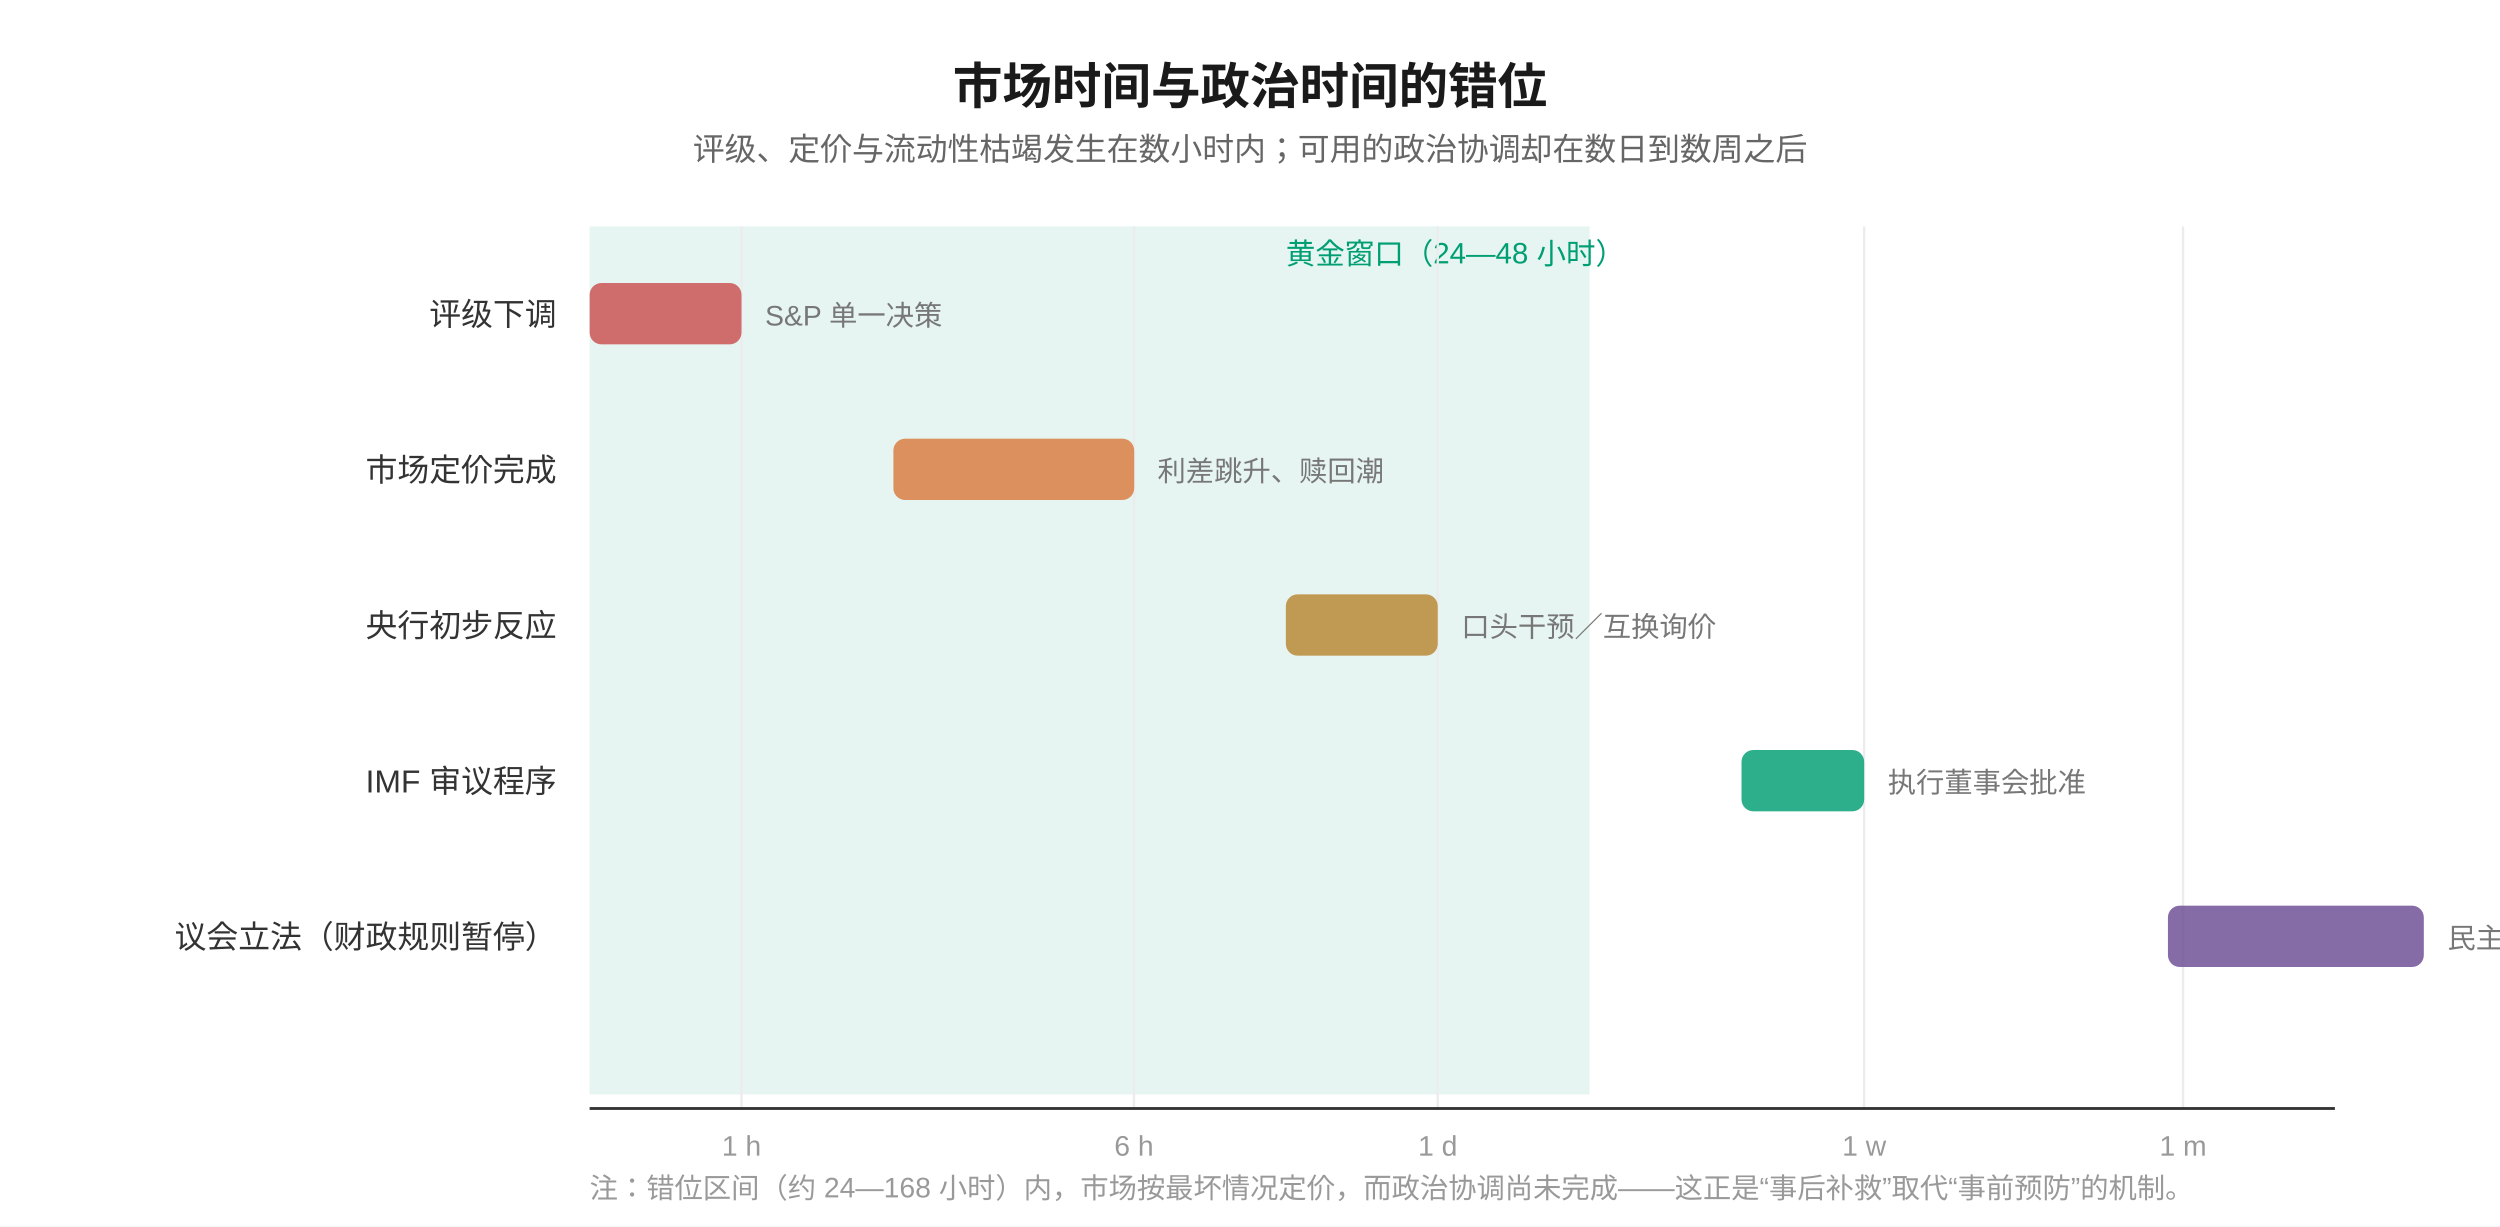
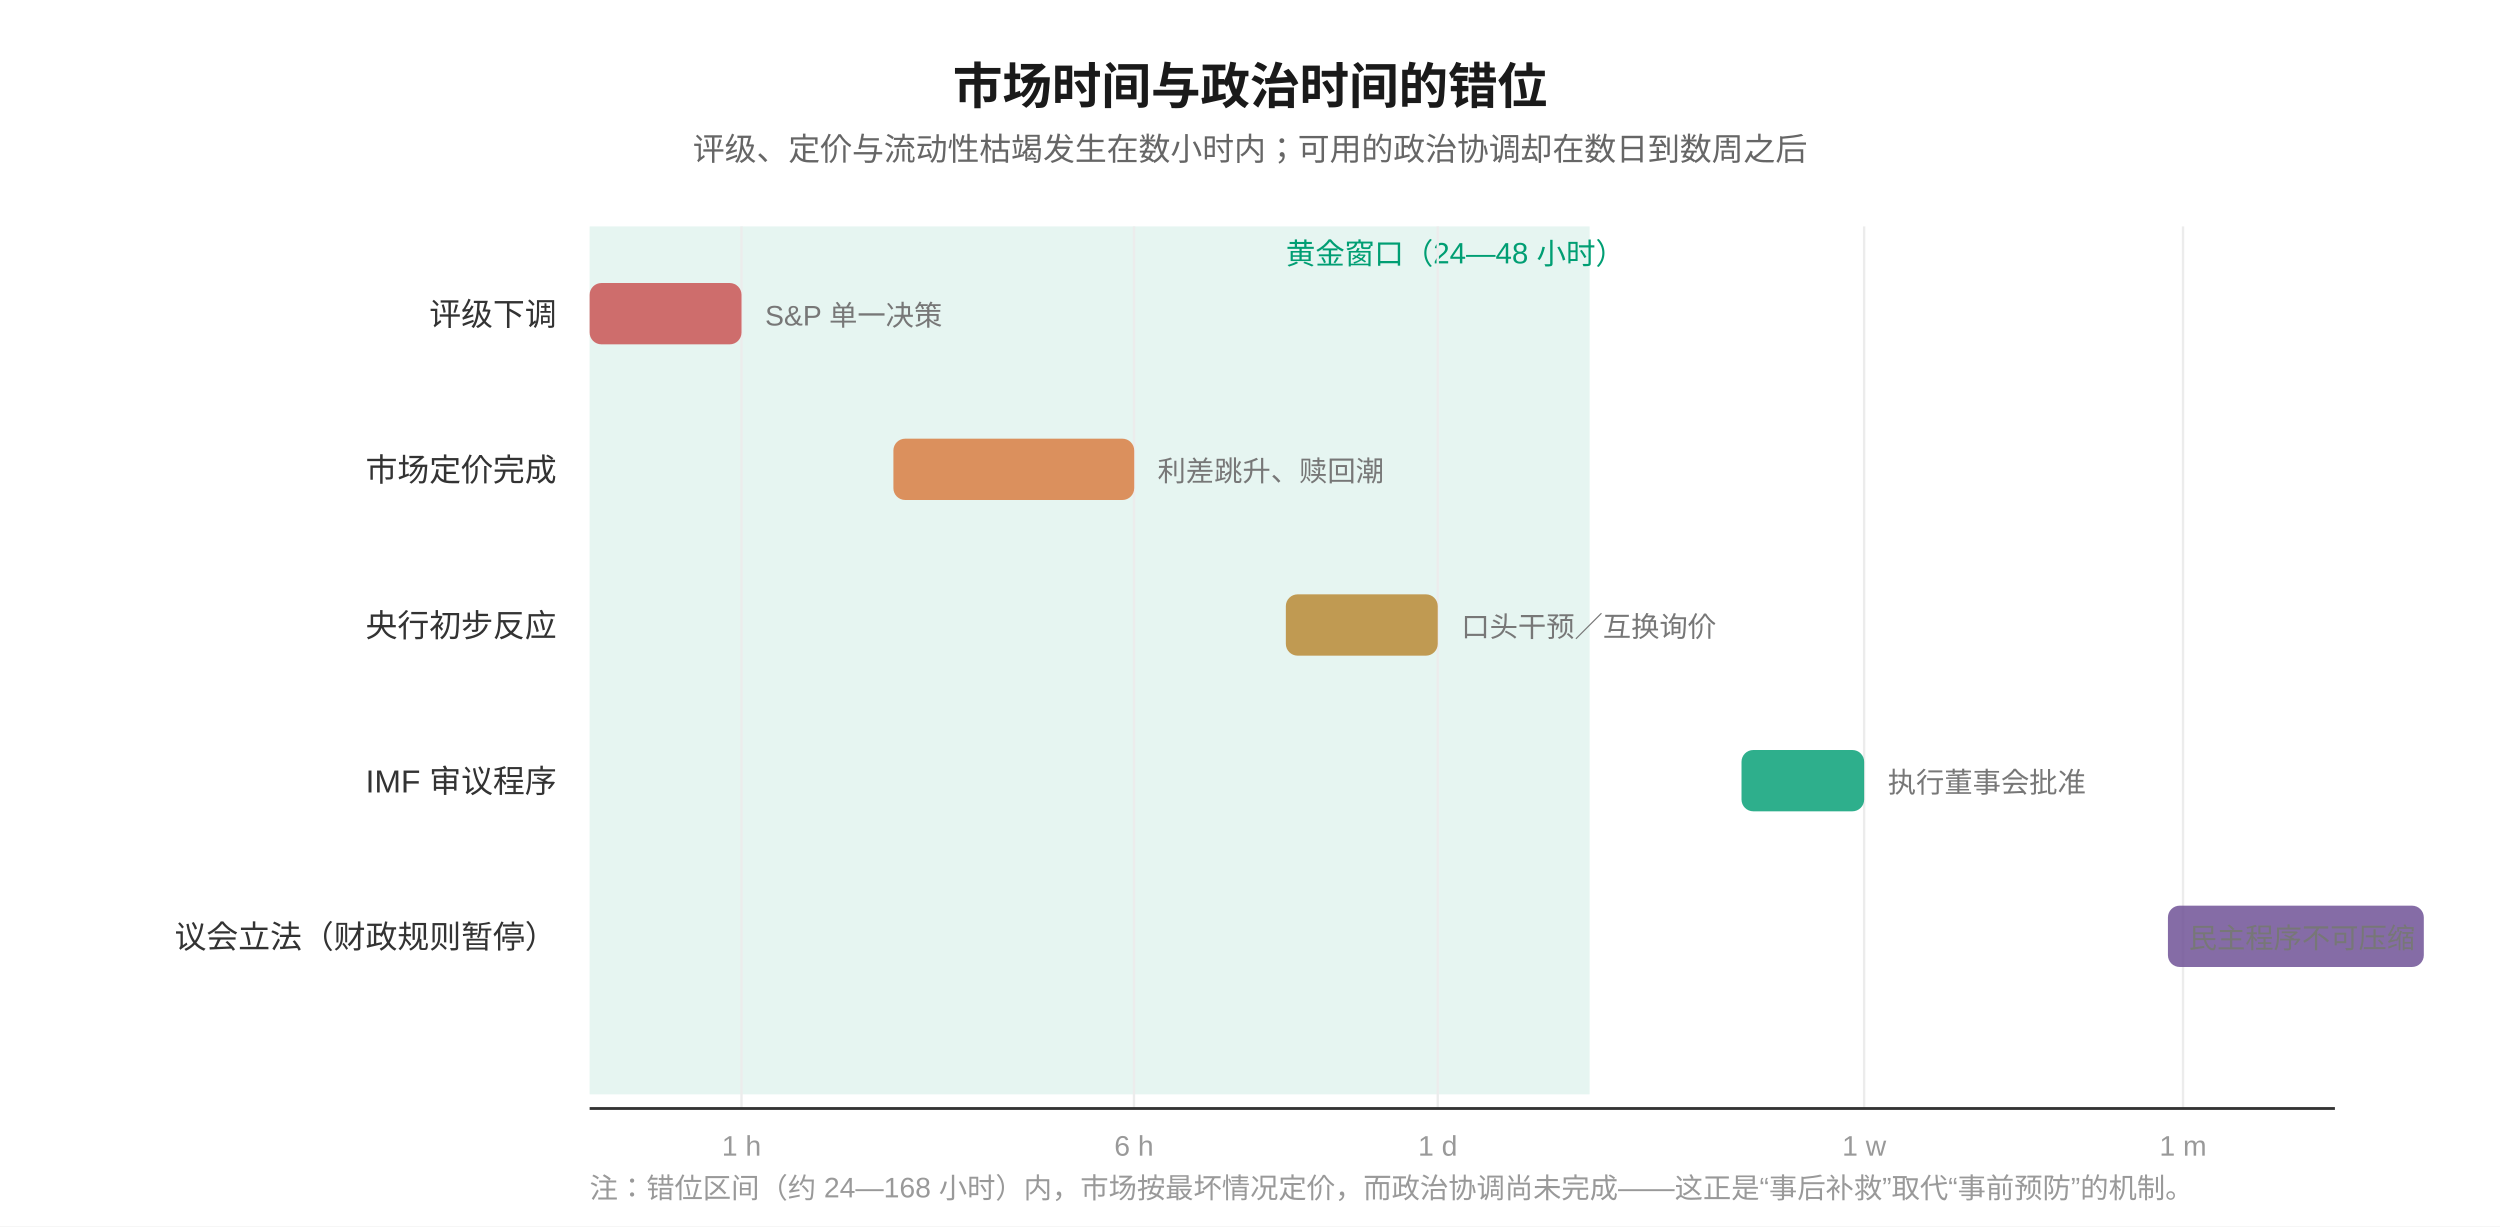
<svg xmlns="http://www.w3.org/2000/svg" viewBox="0 0 1060 520" width="1060" height="520" font-family="'Microsoft YaHei','SimHei',Arial,sans-serif">
  <rect width="1060" height="520" fill="#ffffff" />
  <text x="530" y="44" font-size="21" font-weight="700" fill="#1a1a1a" text-anchor="middle">市场时间与政治时间的错位</text>
  <text x="530" y="68" font-size="13.5" fill="#666" text-anchor="middle">评级、定价与流动性枯竭发生在数小时内；可用的政治协调却在数日到数周之后</text>
  <rect x="250.0" y="96" width="424.0" height="368" fill="#009E73" opacity="0.10" />
  <text x="545.2" y="112" font-size="12.5" fill="#009E73">黄金窗口（24—48 小时）</text>
  <line x1="314.4" y1="96" x2="314.4" y2="470" stroke="#ececec" />
  <text x="314.4" y="490" font-size="12" fill="#999" text-anchor="middle">1 h</text>
  <line x1="480.8" y1="96" x2="480.8" y2="470" stroke="#ececec" />
  <text x="480.8" y="490" font-size="12" fill="#999" text-anchor="middle">6 h</text>
  <line x1="609.6" y1="96" x2="609.6" y2="470" stroke="#ececec" />
  <text x="609.6" y="490" font-size="12" fill="#999" text-anchor="middle">1 d</text>
  <line x1="790.4" y1="96" x2="790.4" y2="470" stroke="#ececec" />
  <text x="790.4" y="490" font-size="12" fill="#999" text-anchor="middle">1 w</text>
  <line x1="925.6" y1="96" x2="925.6" y2="470" stroke="#ececec" />
  <text x="925.6" y="490" font-size="12" fill="#999" text-anchor="middle">1 m</text>
  <line x1="250" y1="470" x2="990" y2="470" stroke="#333" stroke-width="1.2" />
  <text x="236" y="138" font-size="13.5" fill="#333" text-anchor="end">评级下调</text>
  <rect x="250.0" y="120" width="64.4" height="26" rx="5" fill="#c94f4f" opacity="0.82" />
  <text x="324.4" y="138" font-size="12" fill="#777">S&amp;P 单一决策</text>
  <text x="236" y="204" font-size="13.5" fill="#333" text-anchor="end">市场定价完成</text>
  <rect x="378.8" y="186" width="102.1" height="26" rx="5" fill="#d97a3d" opacity="0.82" />
  <text x="490.8" y="204" font-size="12" fill="#777">利差跳升、赎回潮</text>
  <text x="236" y="270" font-size="13.5" fill="#333" text-anchor="end">央行初步反应</text>
  <rect x="545.2" y="252" width="64.4" height="26" rx="5" fill="#b8862f" opacity="0.82" />
  <text x="619.6" y="270" font-size="12" fill="#777">口头干预／互换询价</text>
  <text x="236" y="336" font-size="13.5" fill="#333" text-anchor="end">IMF 审议程序</text>
  <rect x="738.4" y="318" width="52.0" height="26" rx="5" fill="#009E73" opacity="0.82" />
  <text x="800.4" y="336" font-size="12" fill="#777">执行董事会批准</text>
  <text x="236" y="402" font-size="13.5" fill="#333" text-anchor="end">议会立法（财政规则暂停）</text>
  <rect x="919.2" y="384" width="108.5" height="26" rx="5" fill="#6a4c93" opacity="0.82" />
-   <text x="1037.7" y="402" font-size="12" fill="#777">民主程序不可压缩</text>
+   <text x="928" y="402" font-size="12" fill="#777">民主程序不可压缩</text>
  <text x="250" y="508" font-size="12" fill="#999">注：错位区间（约 24—168 小时）内，市场按最坏情况定价，而政治协调尚未完成——这正是“事后补救”取代“事前预防”的机制。</text>
</svg>
